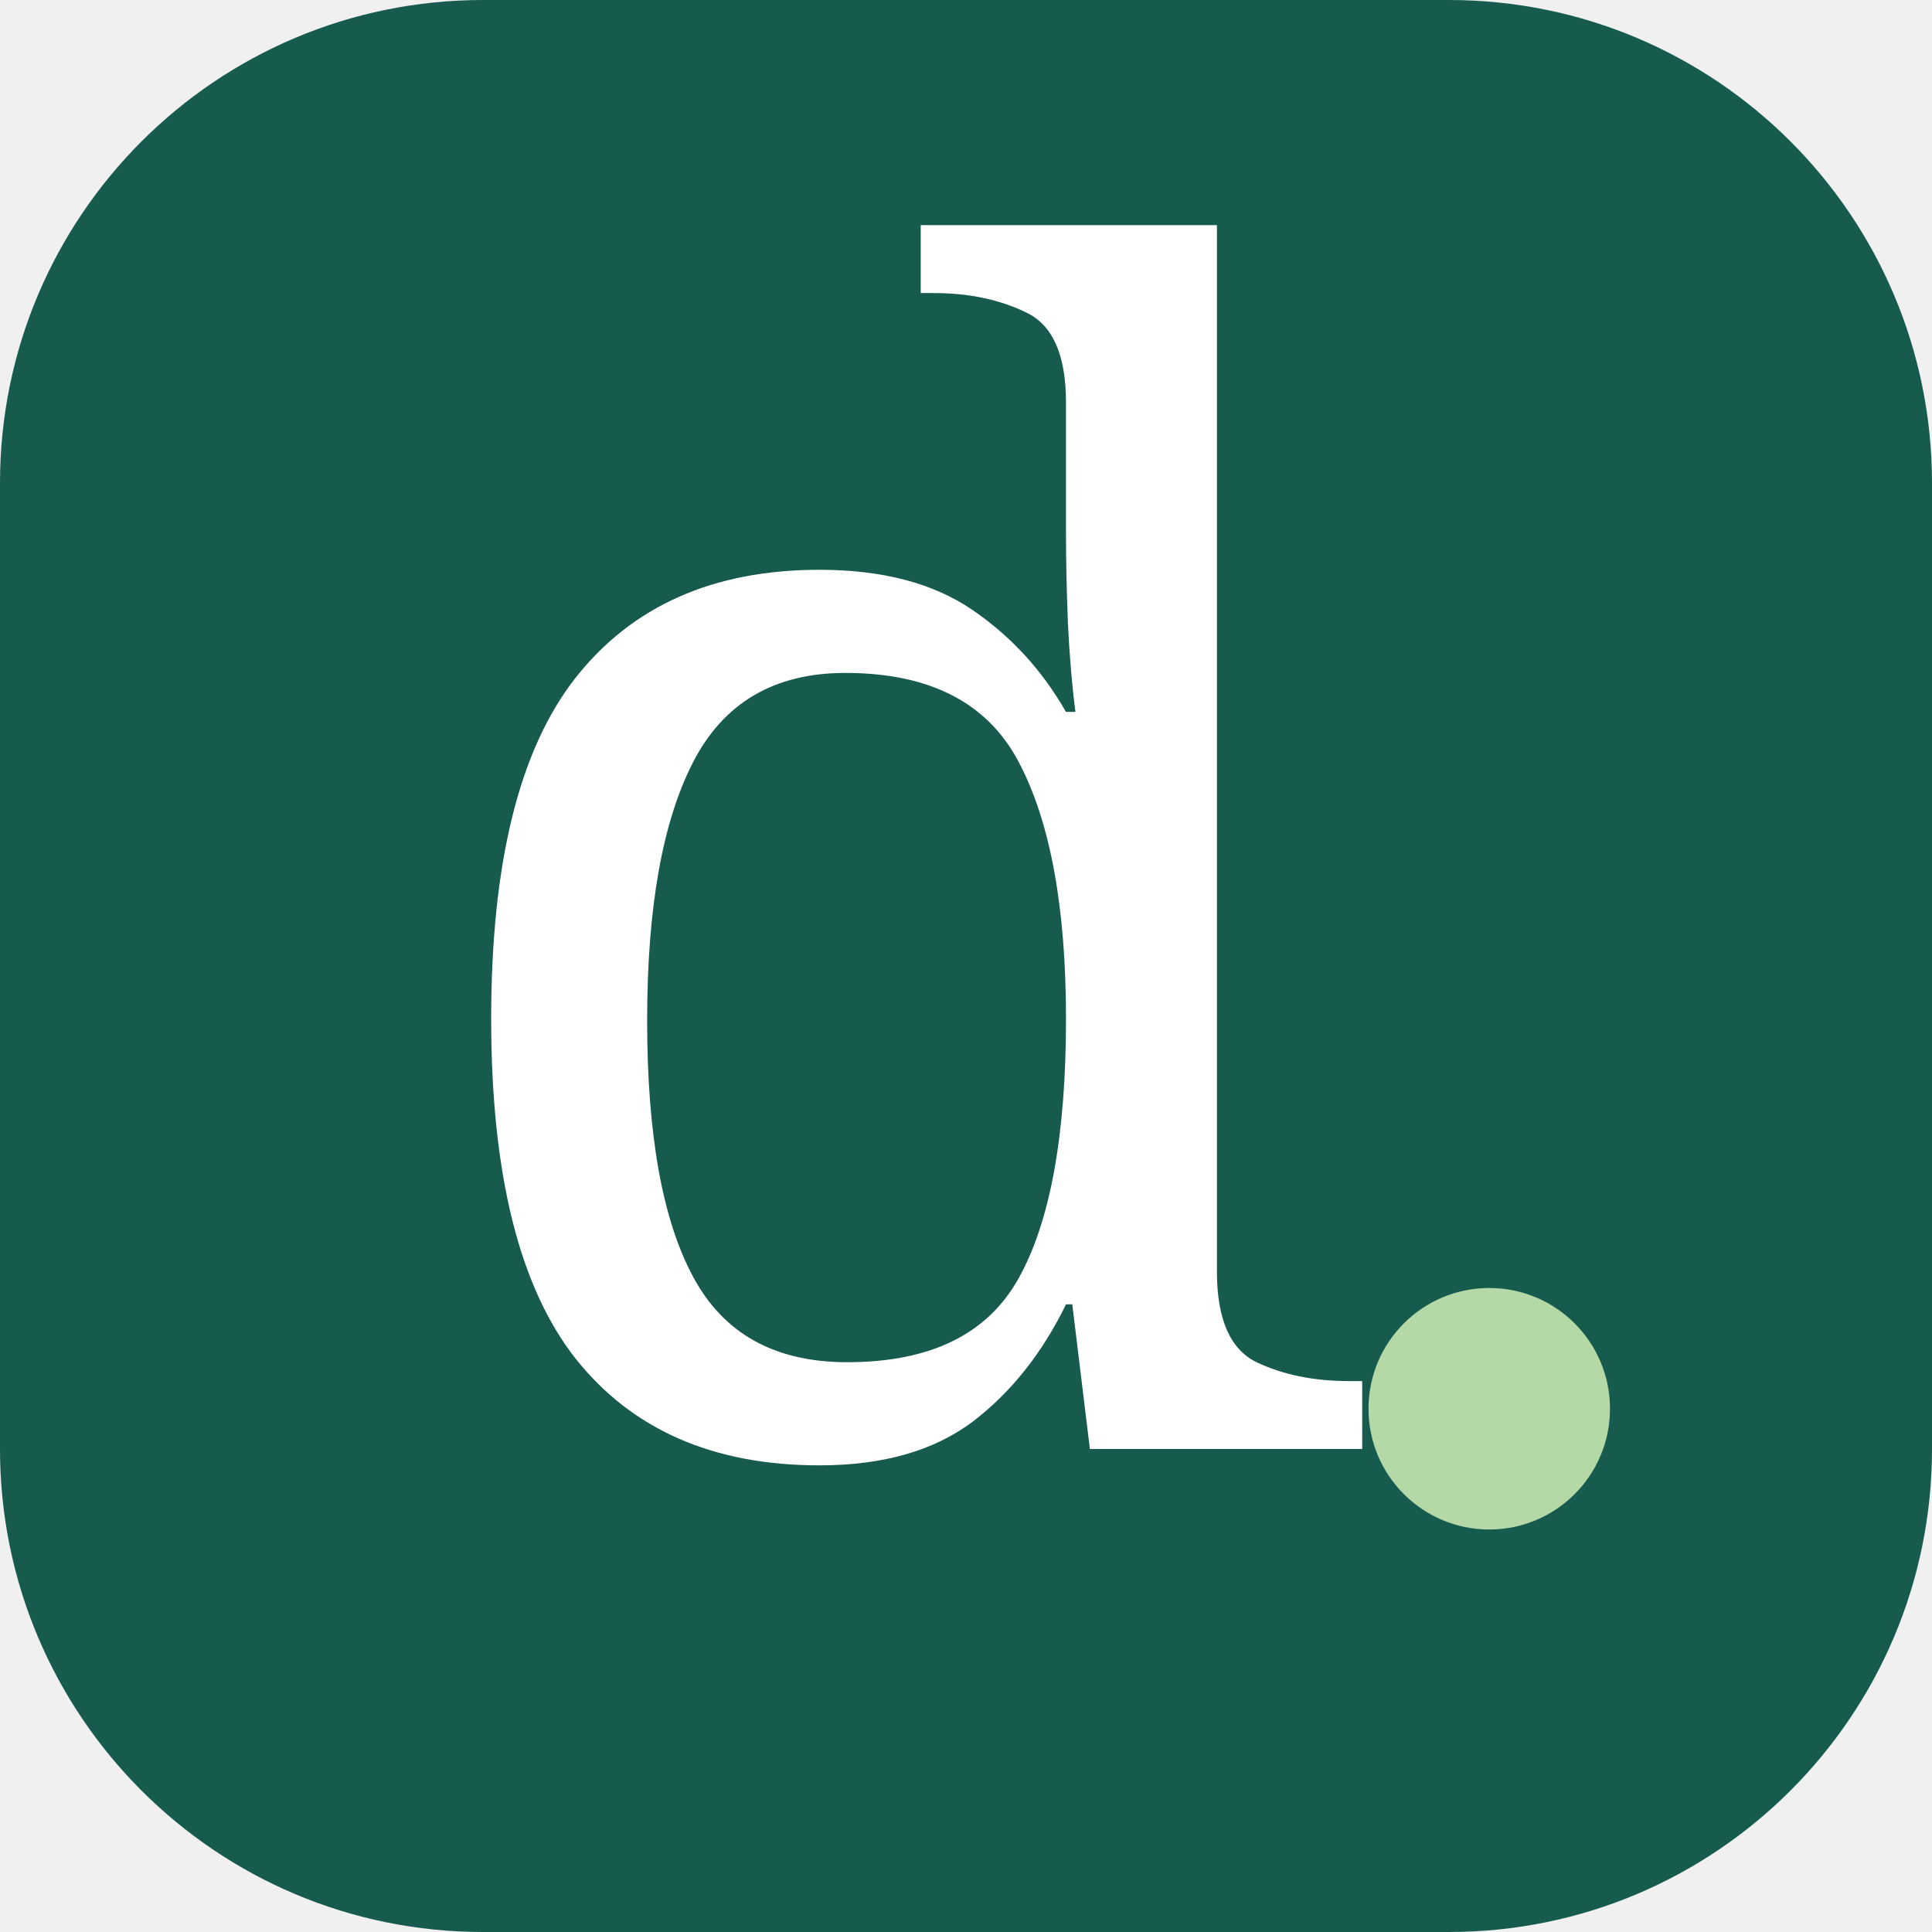
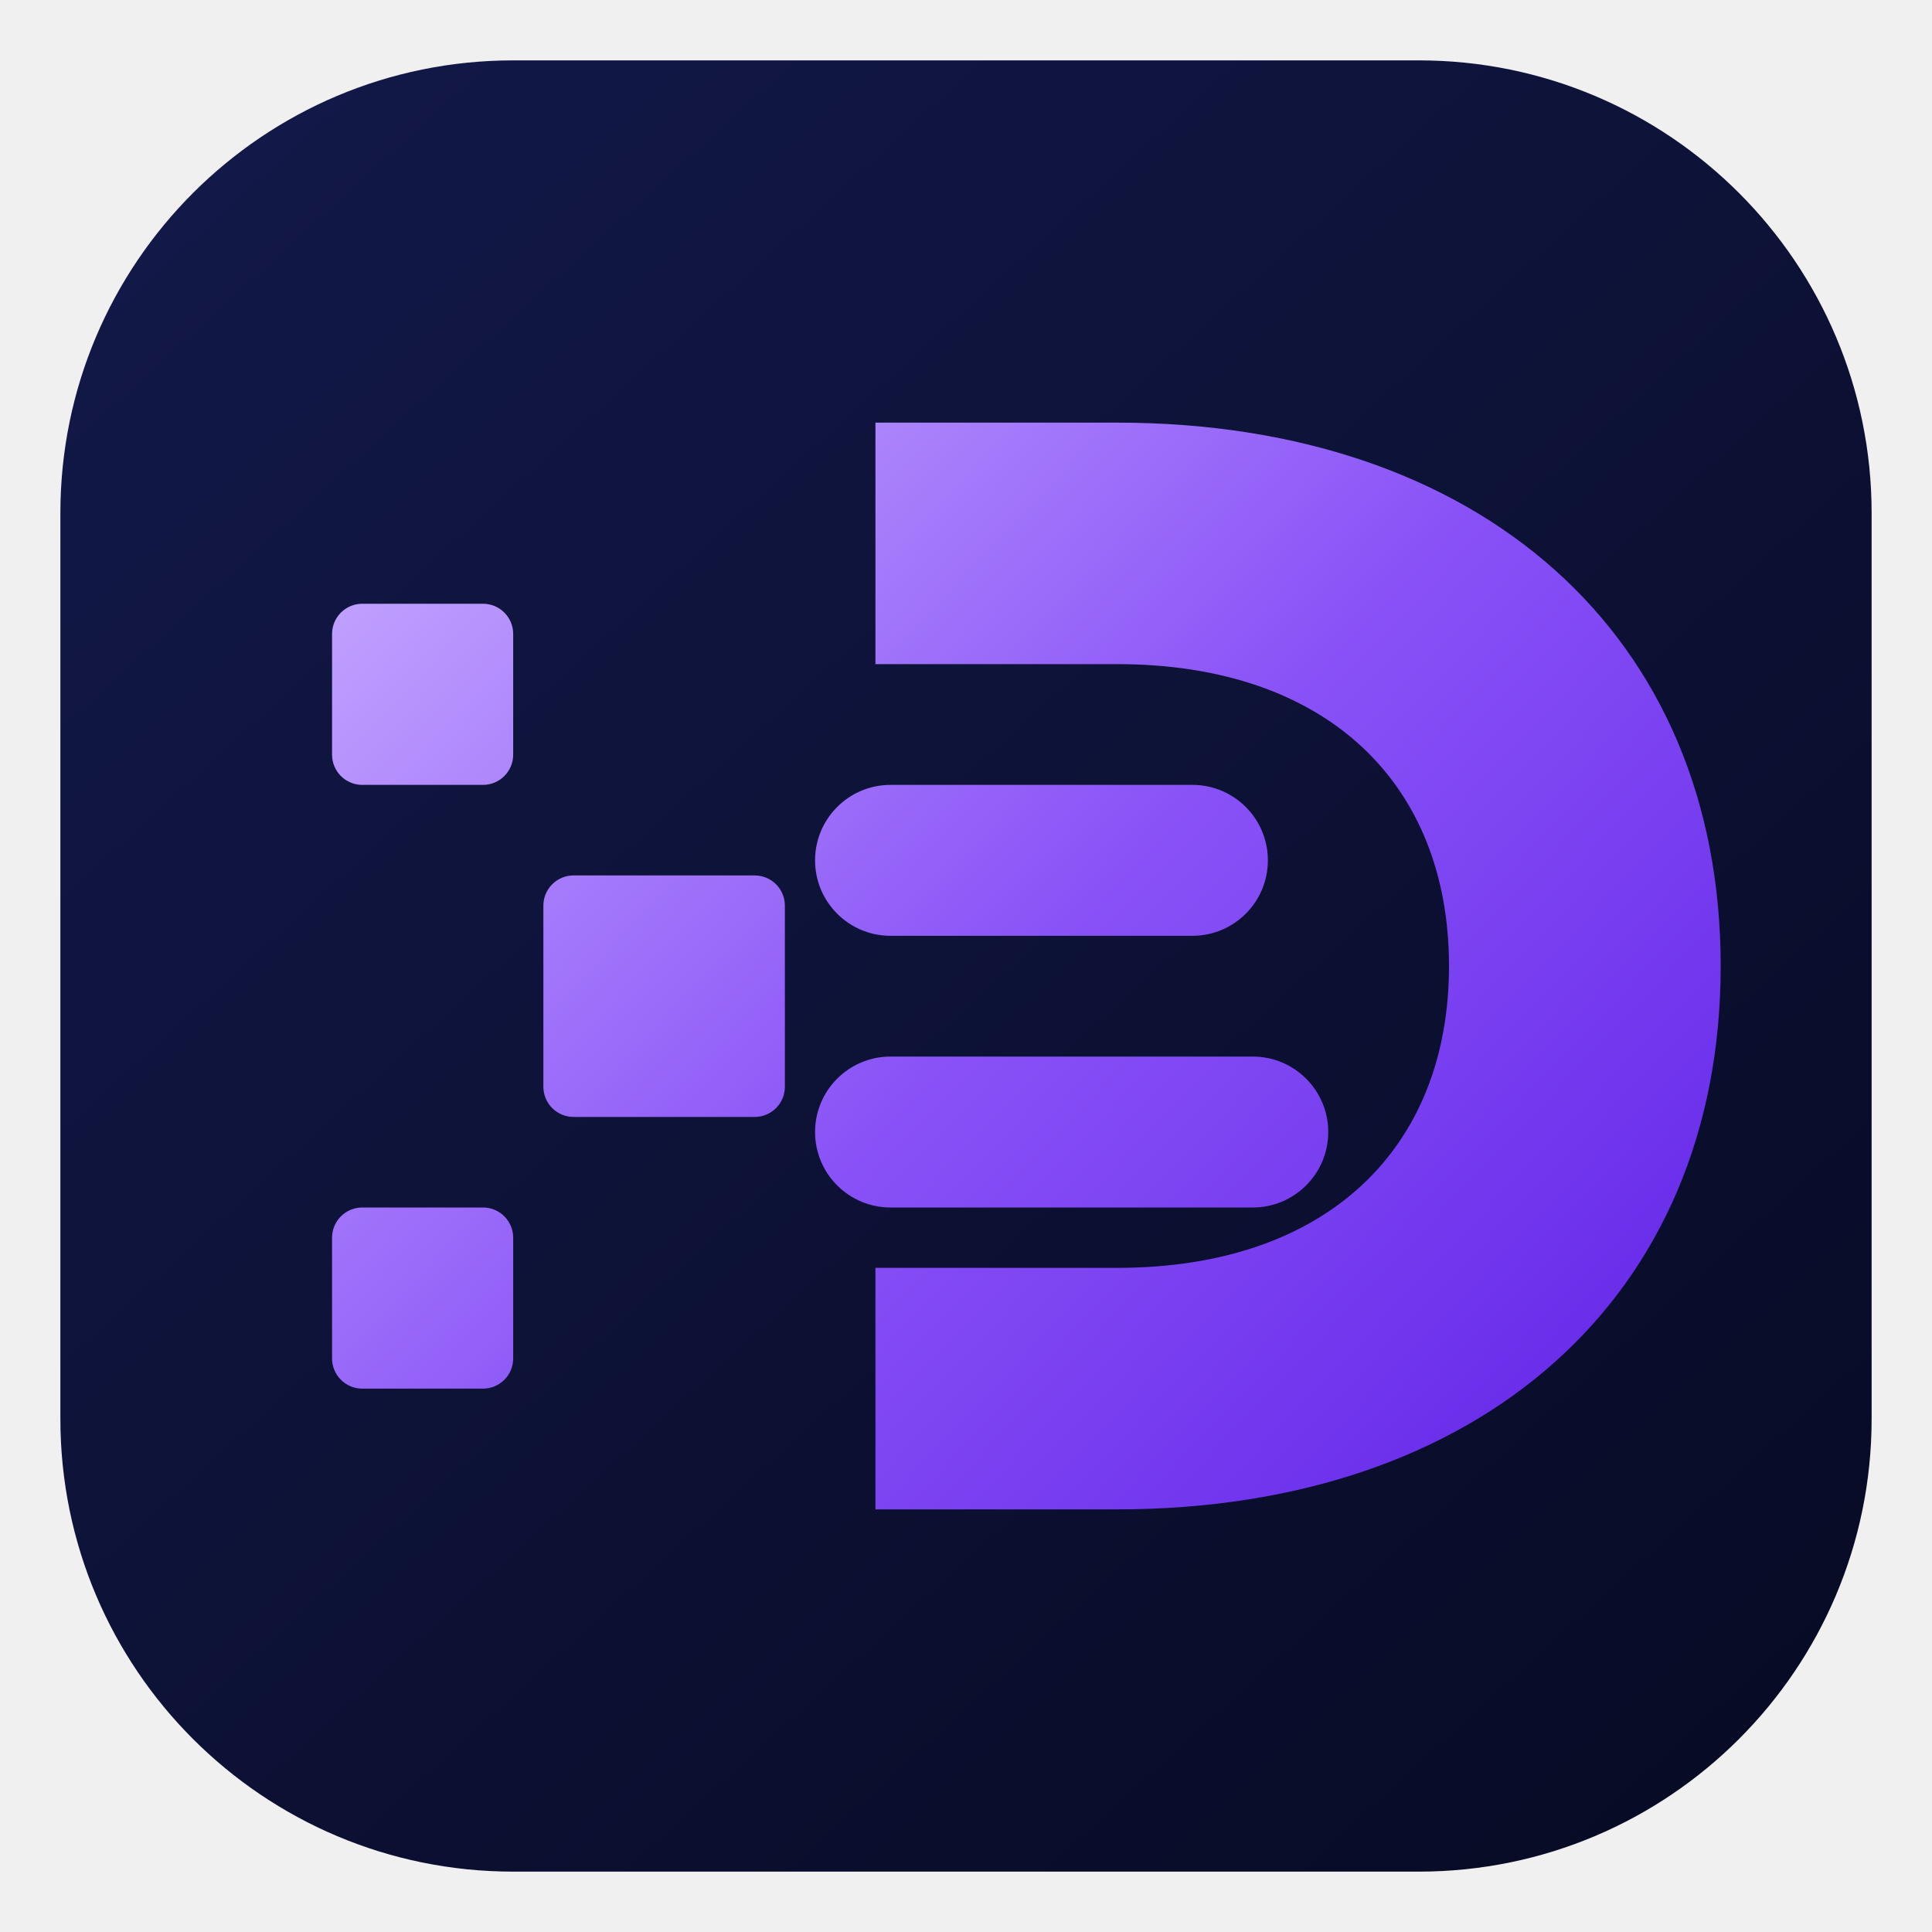
- <svg xmlns="http://www.w3.org/2000/svg" viewBox="0 0 48 48">
-   <rect width="48" height="48" rx="12" fill="#175b4e" />
-   <text x="10" y="36" font-family="Georgia,serif" font-size="40" fill="#fff">d</text>
-   <circle cx="37" cy="35" r="3" fill="#b4d9a6" />
+ <svg xmlns="http://www.w3.org/2000/svg" viewBox="0 0 64 64" role="img" aria-label="Datara">
+   <defs>
+     <linearGradient id="bg" x1="8" y1="5" x2="58" y2="60" gradientUnits="userSpaceOnUse">
+       <stop stop-color="#121847" />
+       <stop offset="1" stop-color="#070B25" />
+     </linearGradient>
+     <linearGradient id="mark" x1="14" y1="14" x2="53" y2="51" gradientUnits="userSpaceOnUse">
+       <stop stop-color="#C4A6FF" />
+       <stop offset=".5" stop-color="#8952F7" />
+       <stop offset="1" stop-color="#6326E8" />
+     </linearGradient>
+   </defs>
+   <rect x="2" y="2" width="60" height="60" rx="15" fill="url(#bg)" />
+   <path fill="url(#mark)" d="M29 14h8c12 0 20 7 20 18s-8 18-20 18h-8v-8h8c7 0 11-4 11-10s-4-10-11-10h-8v-8Z" />
+   <g fill="url(#mark)">
+     <rect x="11" y="20" width="6" height="6" rx="1" />
+     <rect x="18" y="29" width="8" height="8" rx="1" />
+     <rect x="11" y="40" width="6" height="6" rx="1" />
+     <rect x="27" y="26" width="15" height="5" rx="2.5" />
+     <rect x="27" y="35" width="17" height="5" rx="2.5" />
+   </g>
</svg>
